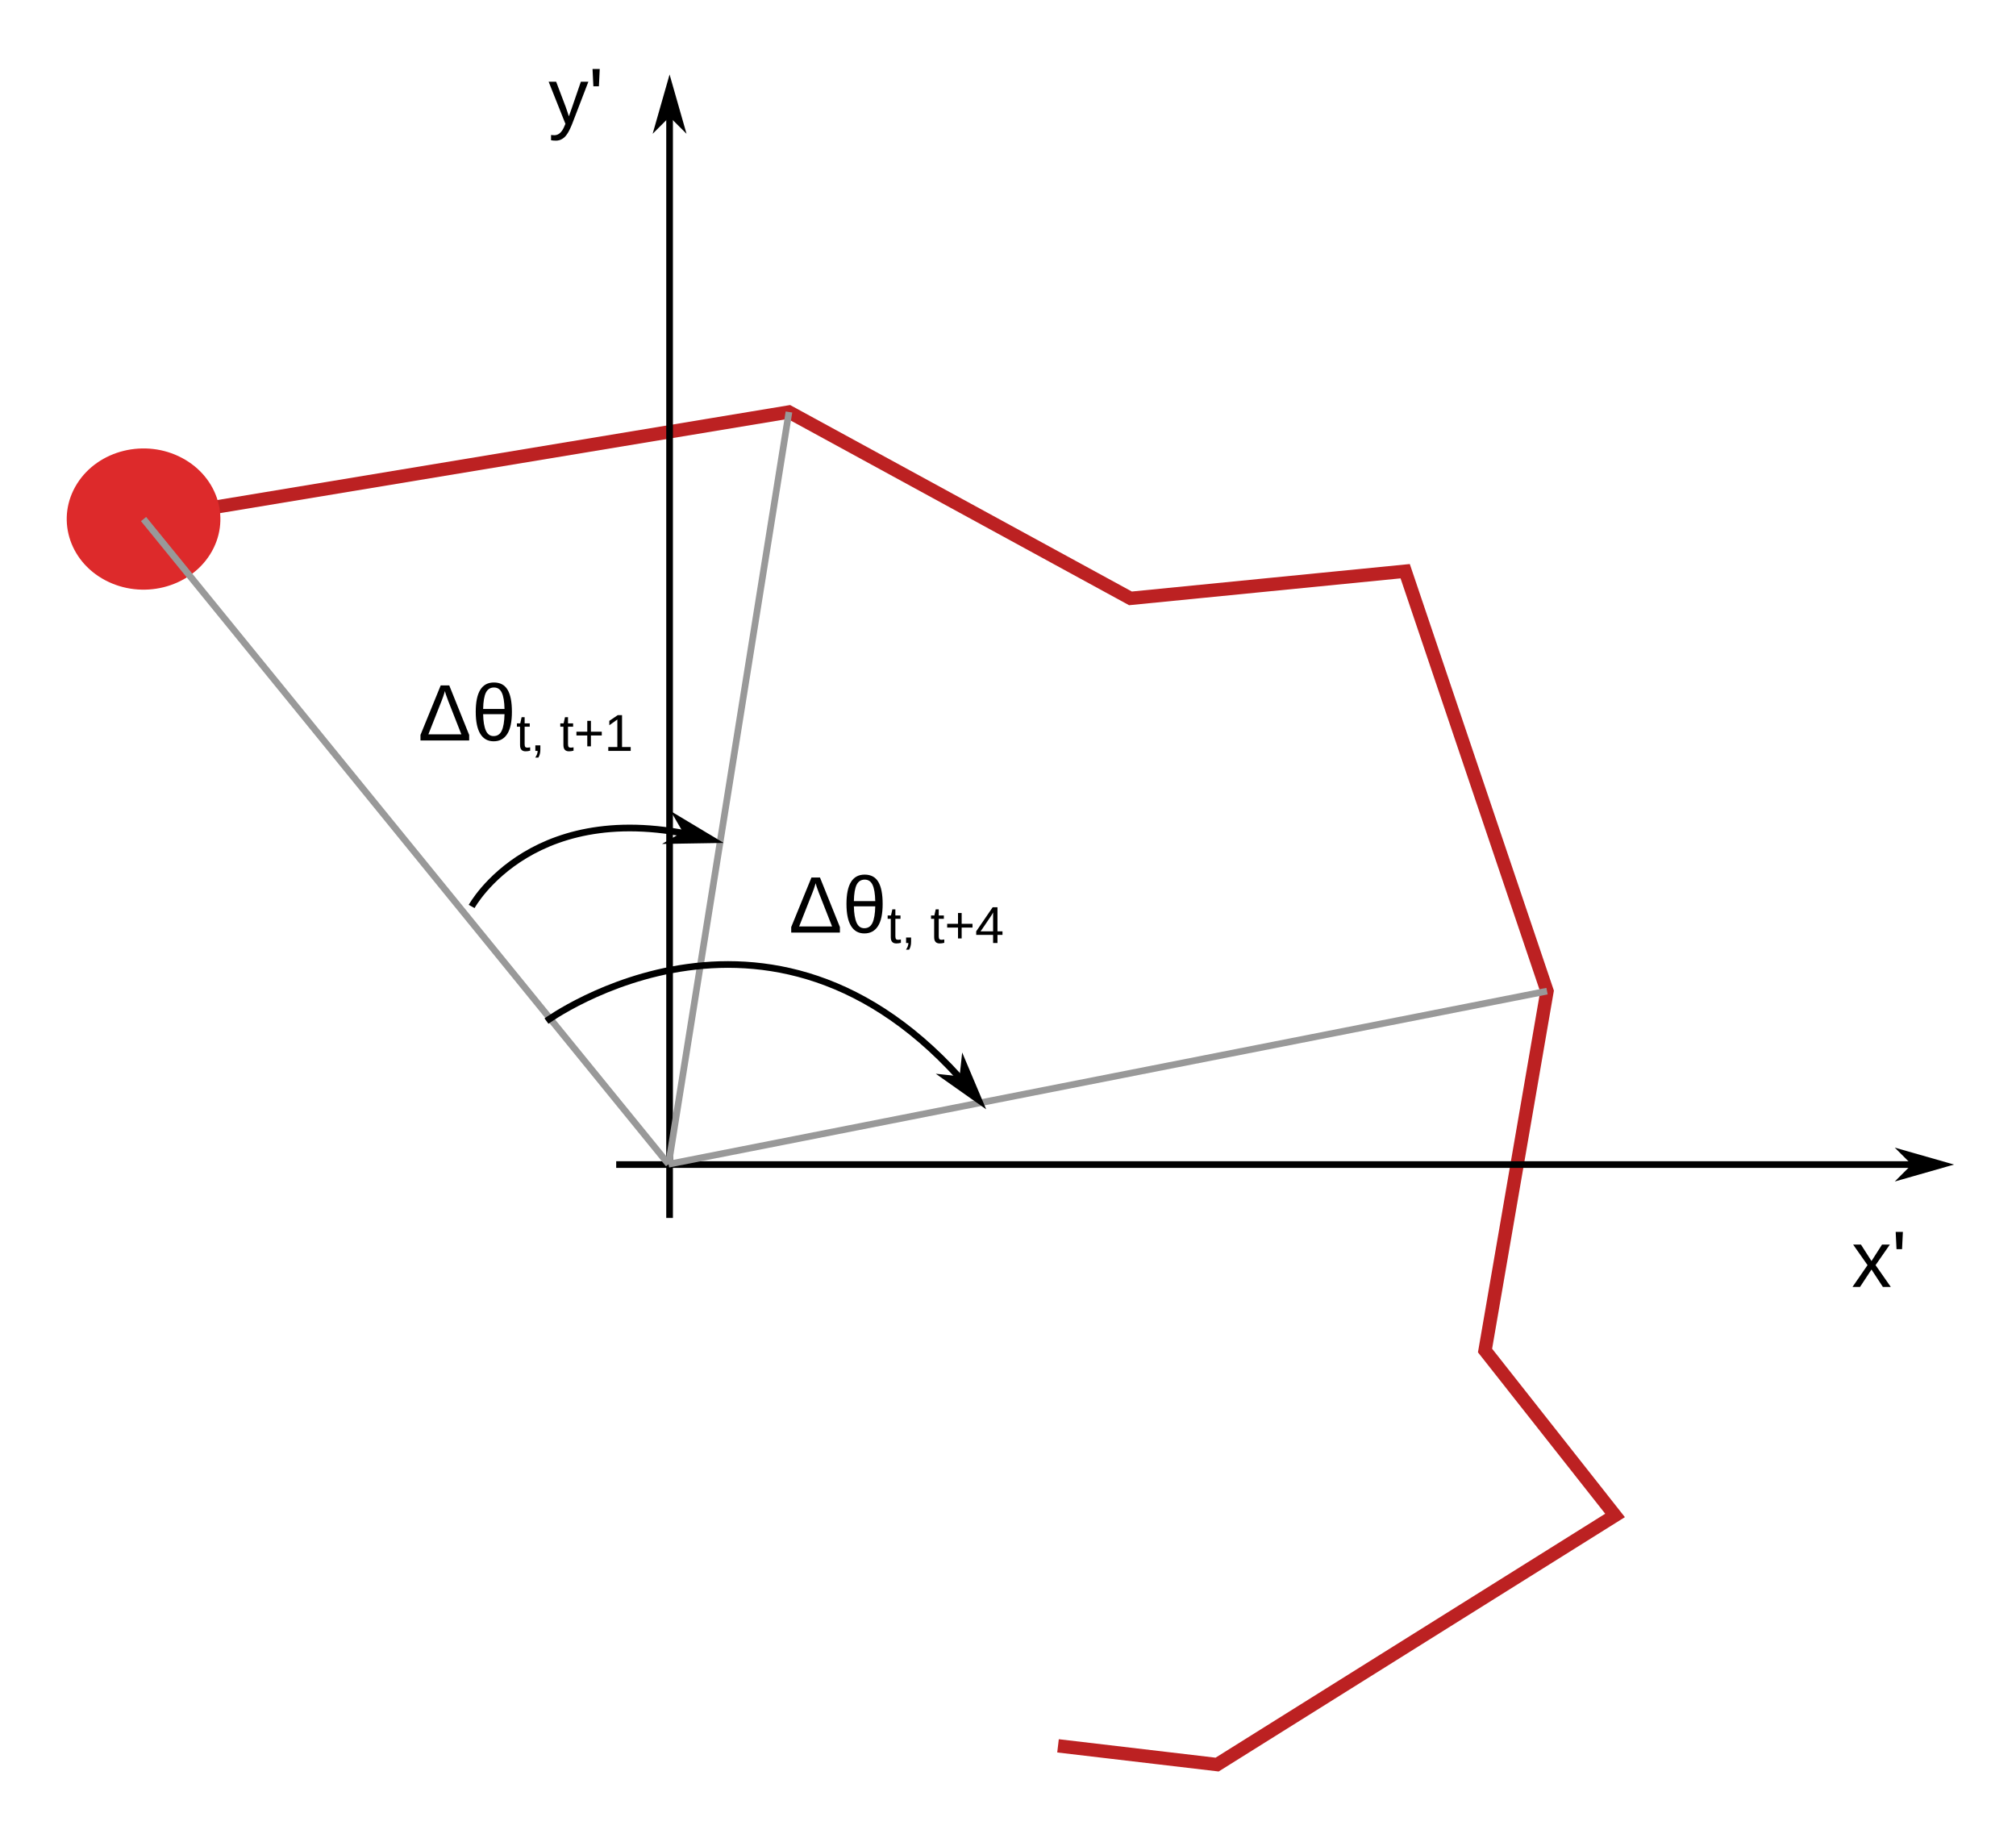
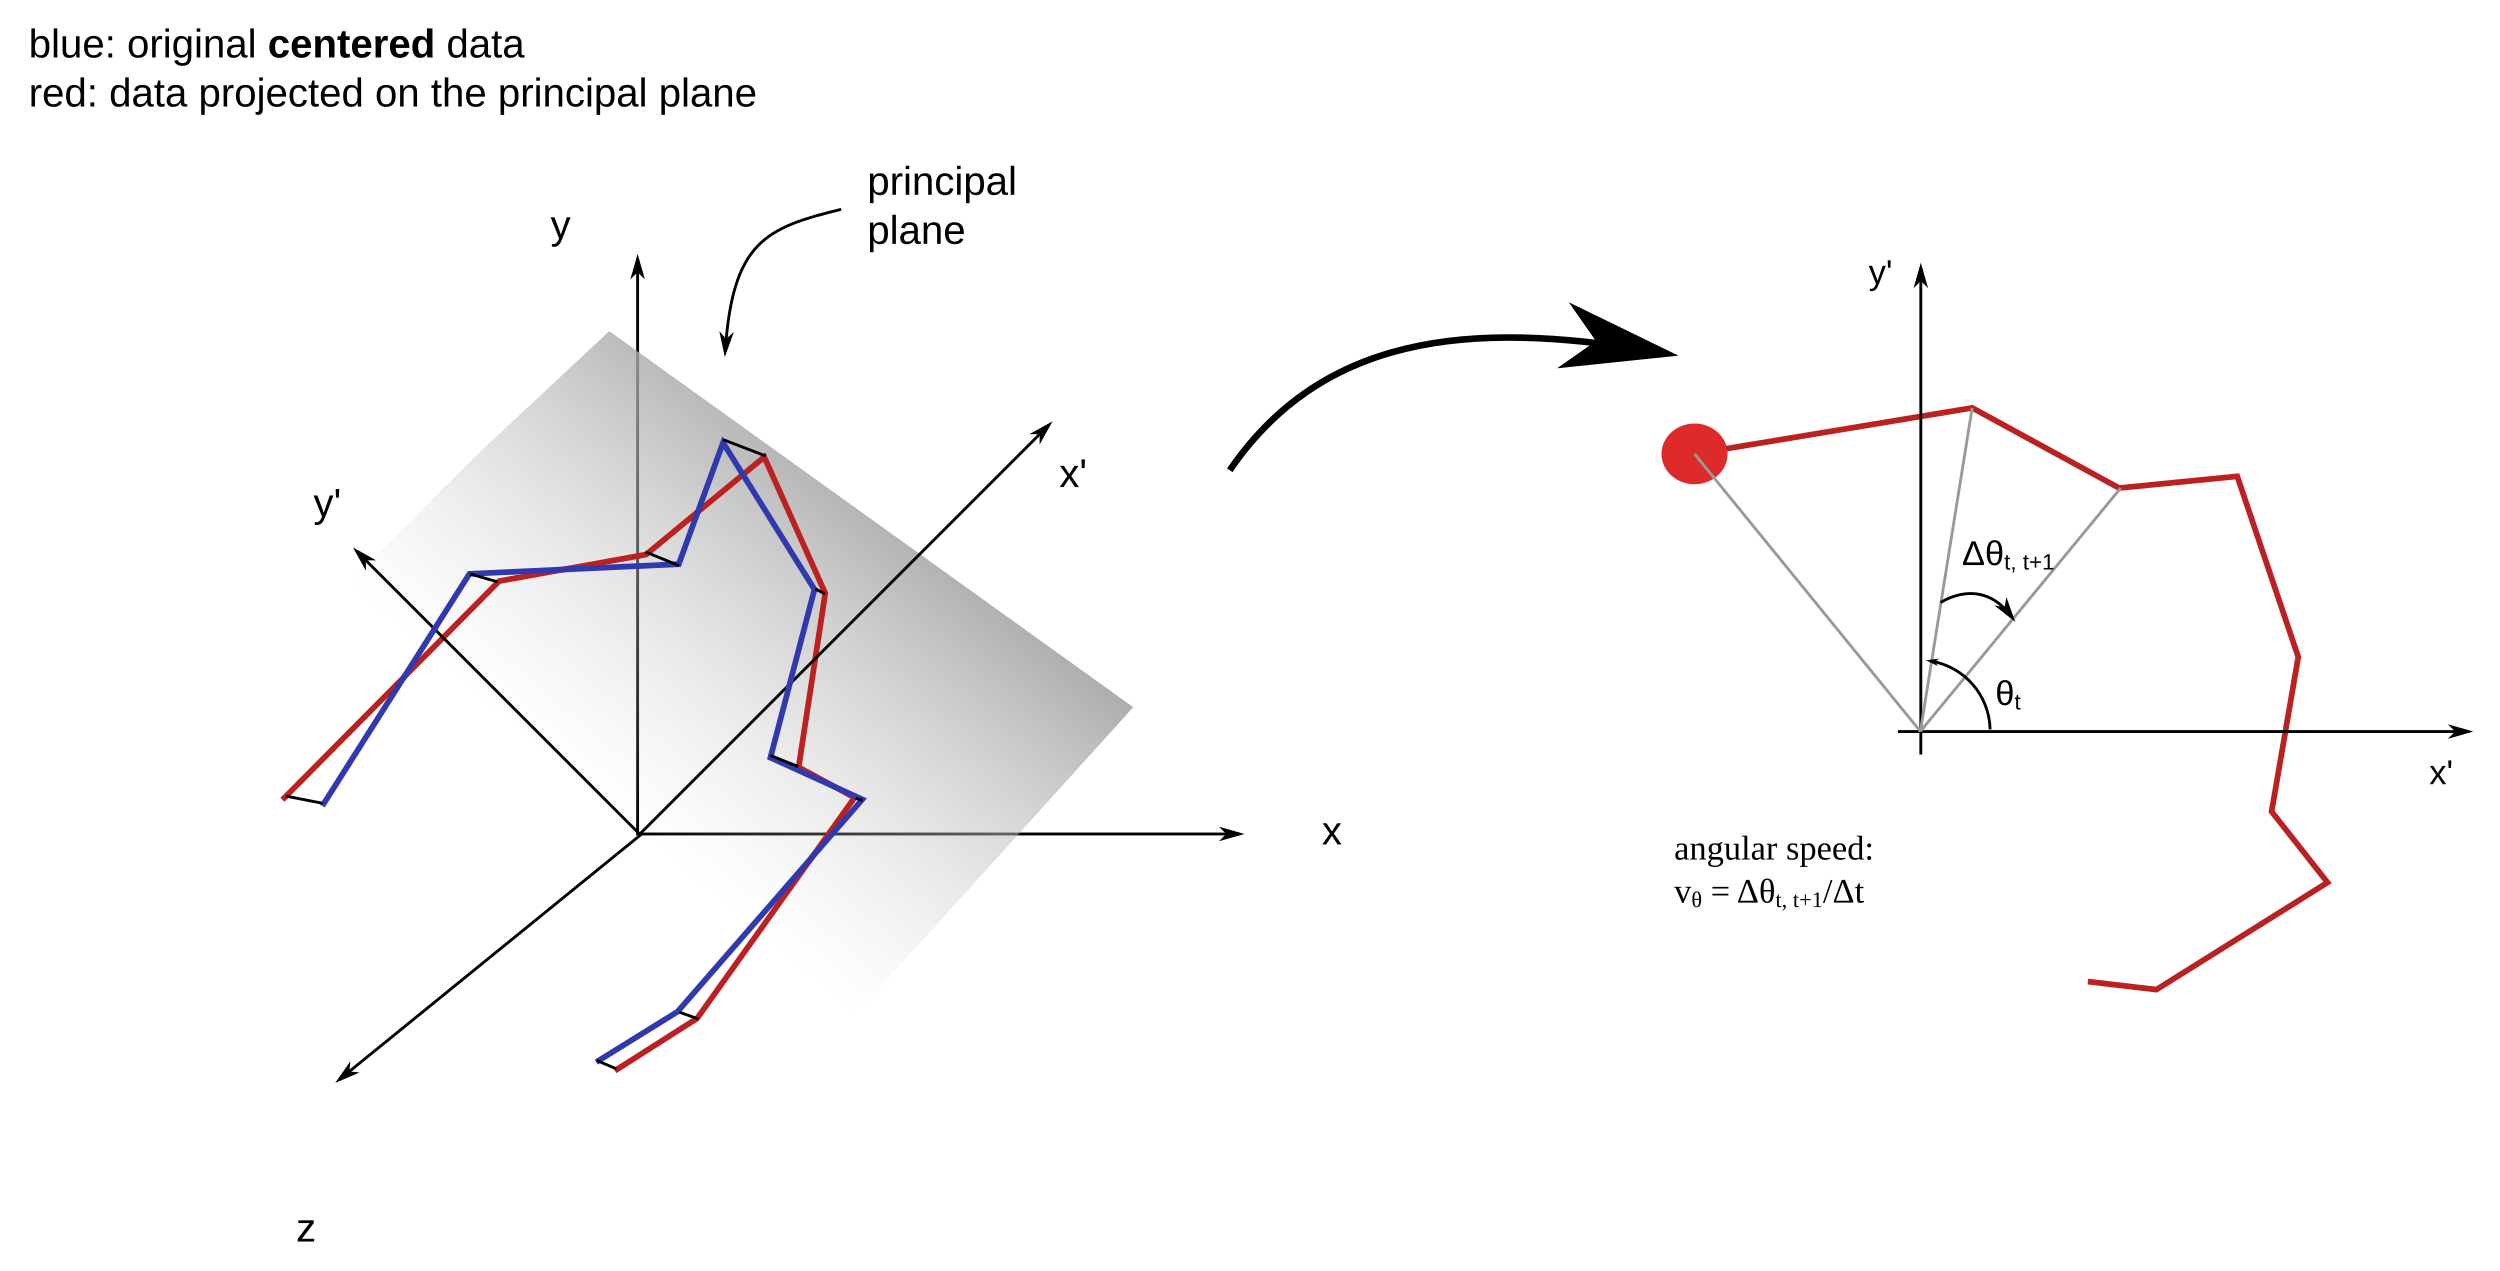
- <svg xmlns="http://www.w3.org/2000/svg" xmlns:xlink="http://www.w3.org/1999/xlink" width="302.117" height="275.409" id="svg7789" version="1.1">
+ <svg xmlns="http://www.w3.org/2000/svg" xmlns:xlink="http://www.w3.org/1999/xlink" width="870.947" height="442.535" id="svg7789" version="1.1">
  <defs id="defs7791">
+     <marker orient="auto" refY="0" refX="0" id="Arrow1Sstart" style="overflow:visible">
+       <path id="path7043" d="M 0,0 5,-5 -12.5,0 5,5 0,0 z" style="fill-rule:evenodd;stroke:#000000;stroke-width:1pt" transform="matrix(0.2,0,0,0.2,1.2,0)" />
+     </marker>
+     <marker orient="auto" refY="0" refX="0" id="Arrow1Lend" style="overflow:visible">
+       <path id="path7034" d="M 0,0 5,-5 -12.5,0 5,5 0,0 z" style="fill-rule:evenodd;stroke:#000000;stroke-width:1pt" transform="matrix(-0.8,0,0,-0.8,-10,0)" />
+     </marker>
+     <linearGradient id="linearGradient6380">
+       <stop style="stop-color:#a1a1a1;stop-opacity:1;" offset="0" id="stop6382" />
+       <stop style="stop-color:#d6d6d6;stop-opacity:0;" offset="1" id="stop6384" />
+     </linearGradient>
    <marker orient="auto" refY="0" refX="0" id="Arrow1Mstart" style="overflow:visible">
      <path id="path3979" d="M 0,0 5,-5 -12.5,0 5,5 0,0 z" style="fill-rule:evenodd;stroke:#000000;stroke-width:1pt" transform="matrix(0.4,0,0,0.4,4,0)" />
    </marker>
    <marker orient="auto" refY="0" refX="0" id="Arrow1Mend" style="overflow:visible">
      <path id="path3982" d="M 0,0 5,-5 -12.5,0 5,5 0,0 z" style="fill-rule:evenodd;stroke:#000000;stroke-width:1pt" transform="matrix(-0.4,0,0,-0.4,-4,0)" />
    </marker>
    <marker orient="auto" refY="0" refX="0" id="marker7811" style="overflow:visible">
      <path id="path7813" d="M 0,0 5,-5 -12.5,0 5,5 0,0 z" style="fill-rule:evenodd;stroke:#000000;stroke-width:1pt" transform="matrix(0.4,0,0,0.4,4,0)" />
    </marker>
    <marker orient="auto" refY="0" refX="0" id="marker7815" style="overflow:visible">
      <path id="path7817" d="M 0,0 5,-5 -12.5,0 5,5 0,0 z" style="fill-rule:evenodd;stroke:#000000;stroke-width:1pt" transform="matrix(0.4,0,0,0.4,4,0)" />
    </marker>
+     <linearGradient xlink:href="#linearGradient6380" id="linearGradient6386" x1="53.543" y1="-268.014" x2="-49.288" y2="-146.795" gradientUnits="userSpaceOnUse" />
  </defs>
-   <g id="layer1" transform="translate(-67.03003,-33.32047)">
-     <g id="g6712" transform="translate(29.53853,-482.4531)">
-       <path id="path6223" d="m 59.006,593.55 96.717,-16.042 51.179,27.926 41.169,-4.07 21.258,62.923 -9.291,53.853 19.484,24.711 -59.634,37.331 -23.843,-2.808" style="fill:none;stroke:#bc2122;stroke-width:2;stroke-linecap:butt;stroke-linejoin:miter;stroke-miterlimit:4;stroke-opacity:1;stroke-dasharray:none" />
-       <path transform="matrix(0.5756097,-0.916225,0.9969853,0.5289827,-230.8664,696.292)" d="m 220,169.505 c 0,5.523 -4.477,10 -10,10 -5.523,0 -10,-4.477 -10,-10 0,-5.523 4.477,-10 10,-10 5.523,0 10,4.477 10,10 z" id="path6225" style="color:#000000;fill:#dd2a2b;fill-opacity:1;fill-rule:nonzero;stroke:none;stroke-width:1;marker:none;visibility:visible;display:inline;overflow:visible;enable-background:accumulate" />
-       <use transform="matrix(0.5,0.8660254,-0.8660254,0.5,246.8267,456.776)" height="1052.362" width="744.094" y="0" x="0" xlink:href="#path2985" id="use6229" />
-       <use transform="matrix(0.5,0.8660254,-0.8660254,0.5,339.1744,480.6318)" height="1052.362" width="744.094" y="0" x="0" xlink:href="#path2985" id="use6231" />
-       <use transform="matrix(0.5,0.8660254,-0.8660254,0.5,298.0056,484.7017)" height="1052.362" width="744.094" y="0" x="0" xlink:href="#path2985" id="use6233" />
-       <use transform="translate(210.3236,525.0226)" height="1052.362" width="744.094" y="0" x="0" xlink:href="#path2985" id="use6235" />
-       <use transform="matrix(-0.7071068,-0.7071068,0.7071068,-0.7071068,222.7708,883.0494)" height="1052.362" width="744.094" y="0" x="0" xlink:href="#path2985" id="use6237" />
-       <use transform="matrix(-0.7071068,-0.7071068,0.7071068,-0.7071068,203.2869,858.3383)" height="1052.362" width="744.094" y="0" x="0" xlink:href="#path2985" id="use6239" />
-       <use transform="matrix(-0.7071068,-0.7071068,0.7071068,-0.7071068,163.1365,920.3805)" height="1052.362" width="744.094" y="0" x="0" xlink:href="#path2985" id="use6241" />
-       <use transform="matrix(-0.7071068,-0.7071068,0.7071068,-0.7071068,139.2933,917.5723)" height="1052.362" width="744.094" y="0" x="0" xlink:href="#path2985" id="use6243" />
-       <path id="path6245" d="m 328.358,690.274 -198.523,0 m 8,8 0,-169.369" style="fill:none;stroke:#000000;stroke-width:1px;stroke-linecap:butt;stroke-linejoin:miter;stroke-opacity:1;marker-start:url(#Arrow1Mstart);marker-end:url(#Arrow1Mend)" />
-       <text xml:space="preserve" style="font-size:12px;font-style:normal;font-variant:normal;font-weight:normal;font-stretch:normal;text-align:start;line-height:122%;letter-spacing:0px;word-spacing:0px;writing-mode:lr-tb;text-anchor:start;fill:#000000;fill-opacity:1;stroke:none;font-family:Arial;-inkscape-font-specification:Sans" x="119.678" y="534.363" id="text6251">
-         <tspan id="tspan6253" x="119.678" y="534.363">y'</tspan>
-       </text>
-       <text xml:space="preserve" style="font-size:12px;font-style:normal;font-variant:normal;font-weight:normal;font-stretch:normal;text-align:start;line-height:122%;letter-spacing:0px;word-spacing:0px;writing-mode:lr-tb;text-anchor:start;fill:#000000;fill-opacity:1;stroke:none;font-family:Arial;-inkscape-font-specification:Sans" x="314.968" y="708.609" id="text6251-0">
-         <tspan id="tspan6253-0" x="314.968" y="708.609">x'</tspan>
-       </text>
-       <path id="path6478" d="m 59.006,593.55 78.673,96.669" style="fill:#a8a8a8;stroke:#999999;stroke-width:1px;stroke-linecap:butt;stroke-linejoin:miter;stroke-opacity:1" />
-       <path style="fill:#a8a8a8;stroke:#999999;stroke-width:1px;stroke-linecap:butt;stroke-linejoin:miter;stroke-opacity:1" d="M 155.723,577.508 137.679,690.219" id="path6480" />
-       <path id="path6482" d="m 269.329,664.287 -131.651,25.932" style="fill:#a8a8a8;stroke:#999999;stroke-width:1px;stroke-linecap:butt;stroke-linejoin:miter;stroke-opacity:1" />
-       <text id="text6484" y="626.726" x="100.144" style="font-size:12px;font-style:normal;font-variant:normal;font-weight:normal;font-stretch:normal;text-align:start;line-height:122%;letter-spacing:0px;word-spacing:0px;writing-mode:lr-tb;text-anchor:start;fill:#000000;fill-opacity:1;stroke:none;font-family:Arial;-inkscape-font-specification:Sans" xml:space="preserve">
-         <tspan y="626.726" x="100.144" id="tspan6486">Δθ<tspan id="tspan6512" style="font-size:65.001%;baseline-shift:sub">t, t+1</tspan>
-         </tspan>
-       </text>
-       <path id="path5135-6" d="m 144.039,641.568 c -26.519,-7.106 -35.866,10.032 -35.866,10.032" style="color:#000000;fill:none;stroke:#000000;stroke-width:1;stroke-linecap:butt;stroke-linejoin:miter;stroke-miterlimit:4;stroke-opacity:1;stroke-dashoffset:0;marker:none;marker-start:url(#Arrow1Mstart);visibility:visible;display:inline;overflow:visible;enable-background:accumulate" />
-       <text xml:space="preserve" style="font-size:12px;font-style:normal;font-variant:normal;font-weight:normal;font-stretch:normal;text-align:start;line-height:122%;letter-spacing:0px;word-spacing:0px;writing-mode:lr-tb;text-anchor:start;fill:#000000;fill-opacity:1;stroke:none;font-family:Arial;-inkscape-font-specification:Sans" x="155.702" y="655.515" id="text6514">
-         <tspan id="tspan6516" x="155.702" y="655.515">Δθ<tspan style="font-size:65.001%;baseline-shift:sub" id="tspan6518">t, t+4</tspan>
-         </tspan>
-       </text>
-       <path style="color:#000000;fill:none;stroke:#000000;stroke-width:1;stroke-linecap:butt;stroke-linejoin:miter;stroke-miterlimit:4;stroke-opacity:1;stroke-dashoffset:0;marker:none;marker-start:url(#Arrow1Mstart);visibility:visible;display:inline;overflow:visible;enable-background:accumulate" d="M 184.043,680.459 C 154.187,643.393 119.387,668.773 119.387,668.773" id="path6520" />
-     </g>
+   <g id="layer1" transform="translate(176.5306,380.3843)">
+     <path style="fill:none;stroke:#bc2122;stroke-width:2;stroke-linecap:butt;stroke-linejoin:miter;stroke-miterlimit:4;stroke-opacity:1;stroke-dasharray:none" d="m 413.813,-222.253 96.717,-16.042 51.179,27.926 41.169,-4.07 21.258,62.923 -9.291,53.853 19.484,24.711 -59.634,37.331 -23.843,-2.808" id="path6223" />
+     <path style="color:#000000;fill:#dd2a2b;fill-opacity:1;fill-rule:nonzero;stroke:none;stroke-width:1;marker:none;visibility:visible;display:inline;overflow:visible;enable-background:accumulate" id="path6225" d="m 220,169.505 c 0,5.523 -4.477,10 -10,10 -5.523,0 -10,-4.477 -10,-10 0,-5.523 4.477,-10 10,-10 5.523,0 10,4.477 10,10 z" transform="matrix(0.5756097,-0.916225,0.9969853,0.5289827,123.9412,-119.5115)" />
+     <use id="use6229" xlink:href="#path2985" x="0" y="0" width="744.094" height="1052.362" transform="matrix(0.5,0.8660254,-0.8660254,0.5,276.3653,-25.6772)" />
+     <use id="use6231" xlink:href="#path2985" x="0" y="0" width="744.094" height="1052.362" transform="matrix(0.5,0.8660254,-0.8660254,0.5,368.7129,-1.82138)" />
+     <use id="use6233" xlink:href="#path2985" x="0" y="0" width="744.094" height="1052.362" transform="matrix(0.5,0.8660254,-0.8660254,0.5,327.5441,2.24851)" />
+     <use id="use6235" xlink:href="#path2985" x="0" y="0" width="744.094" height="1052.362" transform="translate(239.8621,42.56946)" />
+     <use id="use6237" xlink:href="#path2985" x="0" y="0" width="744.094" height="1052.362" transform="matrix(-0.7071068,-0.7071068,0.7071068,-0.7071068,252.3093,400.5962)" />
+     <use id="use6239" xlink:href="#path2985" x="0" y="0" width="744.094" height="1052.362" transform="matrix(-0.7071068,-0.7071068,0.7071068,-0.7071068,232.8255,375.8852)" />
+     <use id="use6241" xlink:href="#path2985" x="0" y="0" width="744.094" height="1052.362" transform="matrix(-0.7071068,-0.7071068,0.7071068,-0.7071068,192.6751,437.9274)" />
+     <use id="use6243" xlink:href="#path2985" x="0" y="0" width="744.094" height="1052.362" transform="matrix(-0.7071068,-0.7071068,0.7071068,-0.7071068,168.8318,435.1191)" />
+     <path style="fill:none;stroke:#000000;stroke-width:1px;stroke-linecap:butt;stroke-linejoin:miter;stroke-opacity:1;marker-start:url(#Arrow1Mstart);marker-end:url(#Arrow1Mend)" d="m 683.166,-125.529 -198.523,0 m 8,8 0,-169.369" id="path6245" />
+     <text id="text6251" y="-281.44" x="474.485" style="font-size:12px;font-style:normal;font-variant:normal;font-weight:normal;font-stretch:normal;text-align:start;line-height:122%;letter-spacing:0px;word-spacing:0px;writing-mode:lr-tb;text-anchor:start;fill:#000000;fill-opacity:1;stroke:none;font-family:Arial;-inkscape-font-specification:Sans" xml:space="preserve">
+       <tspan y="-281.44" x="474.485" id="tspan6253">y'</tspan>
+     </text>
+     <text id="text6251-0" y="-107.195" x="669.775" style="font-size:12px;font-style:normal;font-variant:normal;font-weight:normal;font-stretch:normal;text-align:start;line-height:122%;letter-spacing:0px;word-spacing:0px;writing-mode:lr-tb;text-anchor:start;fill:#000000;fill-opacity:1;stroke:none;font-family:Arial;-inkscape-font-specification:Sans" xml:space="preserve">
+       <tspan y="-107.195" x="669.775" id="tspan6253-0">x'</tspan>
+     </text>
+     <path style="fill:#a8a8a8;stroke:#999999;stroke-width:1px;stroke-linecap:butt;stroke-linejoin:miter;stroke-opacity:1" d="m 413.813,-222.253 78.673,96.669" id="path6478" />
+     <path id="path6480" d="m 510.531,-238.295 -18.045,112.711" style="fill:#a8a8a8;stroke:#999999;stroke-width:1px;stroke-linecap:butt;stroke-linejoin:miter;stroke-opacity:1" />
+     <path style="fill:#a8a8a8;stroke:#999999;stroke-width:1px;stroke-linecap:butt;stroke-linejoin:miter;stroke-opacity:1" d="m 562.265,-210.358 -69.779,84.774" id="path6482" />
+     <text xml:space="preserve" style="font-size:12px;font-style:normal;font-variant:normal;font-weight:normal;font-stretch:normal;text-align:start;line-height:122%;letter-spacing:0px;word-spacing:0px;writing-mode:lr-tb;text-anchor:start;fill:#000000;fill-opacity:1;stroke:none;font-family:Arial;-inkscape-font-specification:Sans" x="506.974" y="-183.522" id="text6484">
+       <tspan id="tspan6486" x="506.974" y="-183.522">Δθ<tspan style="font-size:65.001%;baseline-shift:sub" id="tspan6512">t, t+1</tspan>
+       </tspan>
+     </text>
+     <path style="color:#000000;fill:none;stroke:#000000;stroke-width:1;stroke-linecap:butt;stroke-linejoin:miter;stroke-miterlimit:4;stroke-opacity:1;stroke-dashoffset:0;marker:none;marker-start:url(#Arrow1Mstart);visibility:visible;display:inline;overflow:visible;enable-background:accumulate" d="m 524.403,-165.312 c -10.697,-14.938 -24.879,-5.135 -24.879,-5.135" id="path5135-6" />
+     <path style="fill:none;stroke:#000000;stroke-width:1px;stroke-linecap:butt;stroke-linejoin:miter;stroke-opacity:1;marker-start:url(#marker7815);marker-end:url(#Arrow1Mend)" d="m 45.601,-289.956 0,200.114 209.428,0" id="path4990" />
+     <path style="fill:url(#linearGradient6386);fill-opacity:1;stroke:none" d="M -77.782,-254.921 -193.444,-139.259 -0.659,0.726 151.233,-167.328 -31.315,-298.358 z" id="path6378" transform="translate(67.03003,33.32047)" />
+     <path style="fill:none;stroke:#000000;stroke-width:1px;stroke-linecap:butt;stroke-linejoin:miter;stroke-opacity:1;marker-end:url(#Arrow1Mend)" d="M 47.03,-89.842 -58.22,-4.36" id="path4992" />
+     <path id="path5020" d="m -78.131,-101.762 75.504,-76.191 51.179,-9.248 41.169,-33.973 21.258,47.482 -9.291,60.602 19.484,10.559 L 66.323,-25.603 37.695,-7.374" style="fill:none;stroke:#bc2122;stroke-width:2;stroke-linecap:butt;stroke-linejoin:miter;stroke-miterlimit:4;stroke-opacity:1;stroke-dasharray:none" />
+     <path style="fill:none;stroke:#000000;stroke-width:1px;stroke-linecap:butt;stroke-linejoin:miter;stroke-opacity:1;marker-start:url(#marker7815);marker-end:url(#Arrow1Mend)" d="M -52.168,-188.266 46.322,-89.776 188.753,-232.207" id="path6388" />
+     <text xml:space="preserve" style="font-size:14px;font-style:normal;font-variant:normal;font-weight:normal;font-stretch:normal;text-align:start;line-height:122%;letter-spacing:0px;word-spacing:0px;writing-mode:lr-tb;text-anchor:start;fill:#000000;fill-opacity:1;stroke:none;font-family:Arial;-inkscape-font-specification:Sans" x="283.98" y="-86.181" id="text6766">
+       <tspan id="tspan6768" x="283.98" y="-86.181">x</tspan>
+     </text>
+     <text xml:space="preserve" style="font-size:14px;font-style:normal;font-variant:normal;font-weight:normal;font-stretch:normal;text-align:start;line-height:122%;letter-spacing:0px;word-spacing:0px;writing-mode:lr-tb;text-anchor:start;fill:#000000;fill-opacity:1;stroke:none;font-family:Arial;-inkscape-font-specification:Sans" x="15.279" y="-297.303" id="text6770">
+       <tspan id="tspan6772" x="15.279" y="-297.303">y</tspan>
+     </text>
+     <text xml:space="preserve" style="font-size:14px;font-style:normal;font-variant:normal;font-weight:normal;font-stretch:normal;text-align:start;line-height:122%;letter-spacing:0px;word-spacing:0px;writing-mode:lr-tb;text-anchor:start;fill:#000000;fill-opacity:1;stroke:none;font-family:Arial;-inkscape-font-specification:Sans" x="-140.411" y="18.83" id="text6774" transform="translate(67.03003,33.32047)">
+       <tspan id="tspan6776" x="-140.411" y="18.83">z</tspan>
+     </text>
+     <text xml:space="preserve" style="font-size:14px;font-style:normal;font-variant:normal;font-weight:normal;font-stretch:normal;text-align:start;line-height:122%;letter-spacing:0px;word-spacing:0px;writing-mode:lr-tb;text-anchor:start;fill:#000000;fill-opacity:1;stroke:none;font-family:Arial;-inkscape-font-specification:Sans" x="-134.35" y="-233.708" id="text6778" transform="translate(67.03003,33.32047)">
+       <tspan id="tspan6780" x="-134.35" y="-233.708">y'</tspan>
+     </text>
+     <text xml:space="preserve" style="font-size:14px;font-style:normal;font-variant:normal;font-weight:normal;font-stretch:normal;text-align:start;line-height:122%;letter-spacing:0px;word-spacing:0px;writing-mode:lr-tb;text-anchor:start;fill:#000000;fill-opacity:1;stroke:none;font-family:Arial;-inkscape-font-specification:Sans" x="192.492" y="-210.692" id="text6782">
+       <tspan id="tspan6784" x="192.492" y="-210.692">x'</tspan>
+     </text>
+     <path style="fill:none;stroke:#000000;stroke-width:1px;stroke-linecap:butt;stroke-linejoin:miter;stroke-opacity:1;marker-end:url(#Arrow1Mend)" d="m 116.528,-307.464 c -26.391,6.453 -37.841,11.276 -40.406,49.497" id="path6786" />
+     <text xml:space="preserve" style="font-size:14px;font-style:normal;font-variant:normal;font-weight:normal;font-stretch:normal;text-align:start;line-height:122%;letter-spacing:0px;word-spacing:0px;writing-mode:lr-tb;text-anchor:start;fill:#000000;fill-opacity:1;stroke:none;font-family:Arial;-inkscape-font-specification:Sans" x="58.589" y="-345.835" id="text6976" transform="translate(67.03003,33.32047)">
+       <tspan id="tspan6978" x="58.589" y="-345.835">principal</tspan>
+       <tspan x="58.589" y="-328.755" id="tspan6980">plane</tspan>
+     </text>
+     <path style="fill:none;stroke:#3139ae;stroke-width:2;stroke-linecap:butt;stroke-linejoin:miter;stroke-miterlimit:4;stroke-opacity:1;stroke-dasharray:none" d="m -64.241,-99.615 51.261,-80.862 72.916,-3.368 15.426,-42.307 31.855,51.113 -15.348,58.6 32.003,14.556 -64.354,73.939 -28.341,17.574" id="path6984" />
+     <path id="path6988" d="m -3.176,-177.659 -9.596,-2.778" style="fill:none;stroke:#000000;stroke-width:1px;stroke-linecap:butt;stroke-linejoin:miter;stroke-opacity:1" />
+     <path style="fill:none;stroke:#000000;stroke-width:1px;stroke-linecap:butt;stroke-linejoin:miter;stroke-opacity:1" d="m -64.147,-100.539 -12.659,-2.464" id="path6990" />
+     <path id="path7003" d="m 60.033,-183.334 -11.636,-4.744" style="fill:none;stroke:#000000;stroke-width:1px;stroke-linecap:butt;stroke-linejoin:miter;stroke-opacity:1" />
+     <path style="fill:none;stroke:#000000;stroke-width:1px;stroke-linecap:butt;stroke-linejoin:miter;stroke-opacity:1" d="m 90.167,-221.545 -14.771,-5.676" id="path7005" />
+     <path id="path7007" d="m 110.881,-173.527 -3.352,-1.662" style="fill:none;stroke:#000000;stroke-width:1px;stroke-linecap:butt;stroke-linejoin:miter;stroke-opacity:1" />
+     <path style="fill:none;stroke:#000000;stroke-width:1px;stroke-linecap:butt;stroke-linejoin:miter;stroke-opacity:1" d="m 101.564,-113.311 -9.664,-3.881" id="path7009" />
+     <path id="path7011" d="m 123.959,-101.556 -2.414,-0.707" style="fill:none;stroke:#000000;stroke-width:1px;stroke-linecap:butt;stroke-linejoin:miter;stroke-opacity:1" />
+     <path style="fill:none;stroke:#000000;stroke-width:1px;stroke-linecap:butt;stroke-linejoin:miter;stroke-opacity:1" d="m 66.76,-25.39 -6.615,-2.382" id="path7013" />
+     <path id="path7015" d="M 38.156,-8.051 31.385,-10.922" style="fill:none;stroke:#000000;stroke-width:1px;stroke-linecap:butt;stroke-linejoin:miter;stroke-opacity:1" />
+     <text xml:space="preserve" style="font-size:14px;font-style:normal;font-variant:normal;font-weight:normal;font-stretch:normal;text-align:start;line-height:122%;letter-spacing:0px;word-spacing:0px;writing-mode:lr-tb;text-anchor:start;fill:#000000;fill-opacity:1;stroke:none;font-family:Arial;-inkscape-font-specification:Sans" x="-166.531" y="-360.363" id="text7017">
+       <tspan id="tspan7019" x="-166.531" y="-360.363">blue: original <tspan style="font-weight:bold" id="tspan8539">centered</tspan> data</tspan>
+       <tspan x="-166.531" y="-343.283" id="tspan7023">red: data projected on the principal plane </tspan>
+     </text>
+     <path style="fill:none;stroke:#000000;stroke-width:2.3;stroke-linecap:butt;stroke-linejoin:miter;stroke-miterlimit:4;stroke-opacity:1;stroke-dasharray:none;marker-end:url(#Arrow1Lend)" d="m 251.888,-216.55 c 34.548,-50.59 90.69,-51.512 151.93,-40.709" id="path7025" />
+     <text xml:space="preserve" x="406.694" y="-80.937" id="text7496">
+       <tspan id="tspan7498" x="406.694" y="-80.937">angular speed:</tspan>
+       <tspan x="406.694" y="-65.937" id="tspan8112">v<tspan style="font-size:65.001%;baseline-shift:sub" id="tspan8514">θ</tspan> = Δθ<tspan style="font-size:65.001%;baseline-shift:sub" id="tspan8516">t, t+1</tspan>/Δt  </tspan>
+       <tspan x="406.694" y="-50.937" id="tspan8504"> </tspan>
+       <tspan x="406.694" y="-35.937" id="tspan8108" />
+       <tspan x="406.694" y="-20.937" id="tspan8110" />
+     </text>
+     <path style="color:#000000;fill:none;stroke:#000000;stroke-width:1;stroke-linecap:butt;stroke-linejoin:round;stroke-miterlimit:4;stroke-opacity:1;stroke-dasharray:none;stroke-dashoffset:0;marker:none;marker-start:url(#Arrow1Sstart);visibility:visible;display:inline;overflow:visible;enable-background:accumulate" id="path7526" d="m 431.676,-182.368 c 11.701,1.928 20.366,11.923 20.614,23.779" transform="translate(64.48435,32.31032)" />
+     <text id="text8102" y="-134.782" x="518.591" style="font-size:12px;font-style:normal;font-variant:normal;font-weight:normal;font-stretch:normal;text-align:start;line-height:122%;letter-spacing:0px;word-spacing:0px;writing-mode:lr-tb;text-anchor:start;fill:#000000;fill-opacity:1;stroke:none;font-family:Arial;-inkscape-font-specification:Sans" xml:space="preserve">
+       <tspan y="-134.782" x="518.591" id="tspan8104">θ<tspan id="tspan8106" style="font-size:65.001%;baseline-shift:sub">t</tspan>
+       </tspan>
+     </text>
  </g>
</svg>
